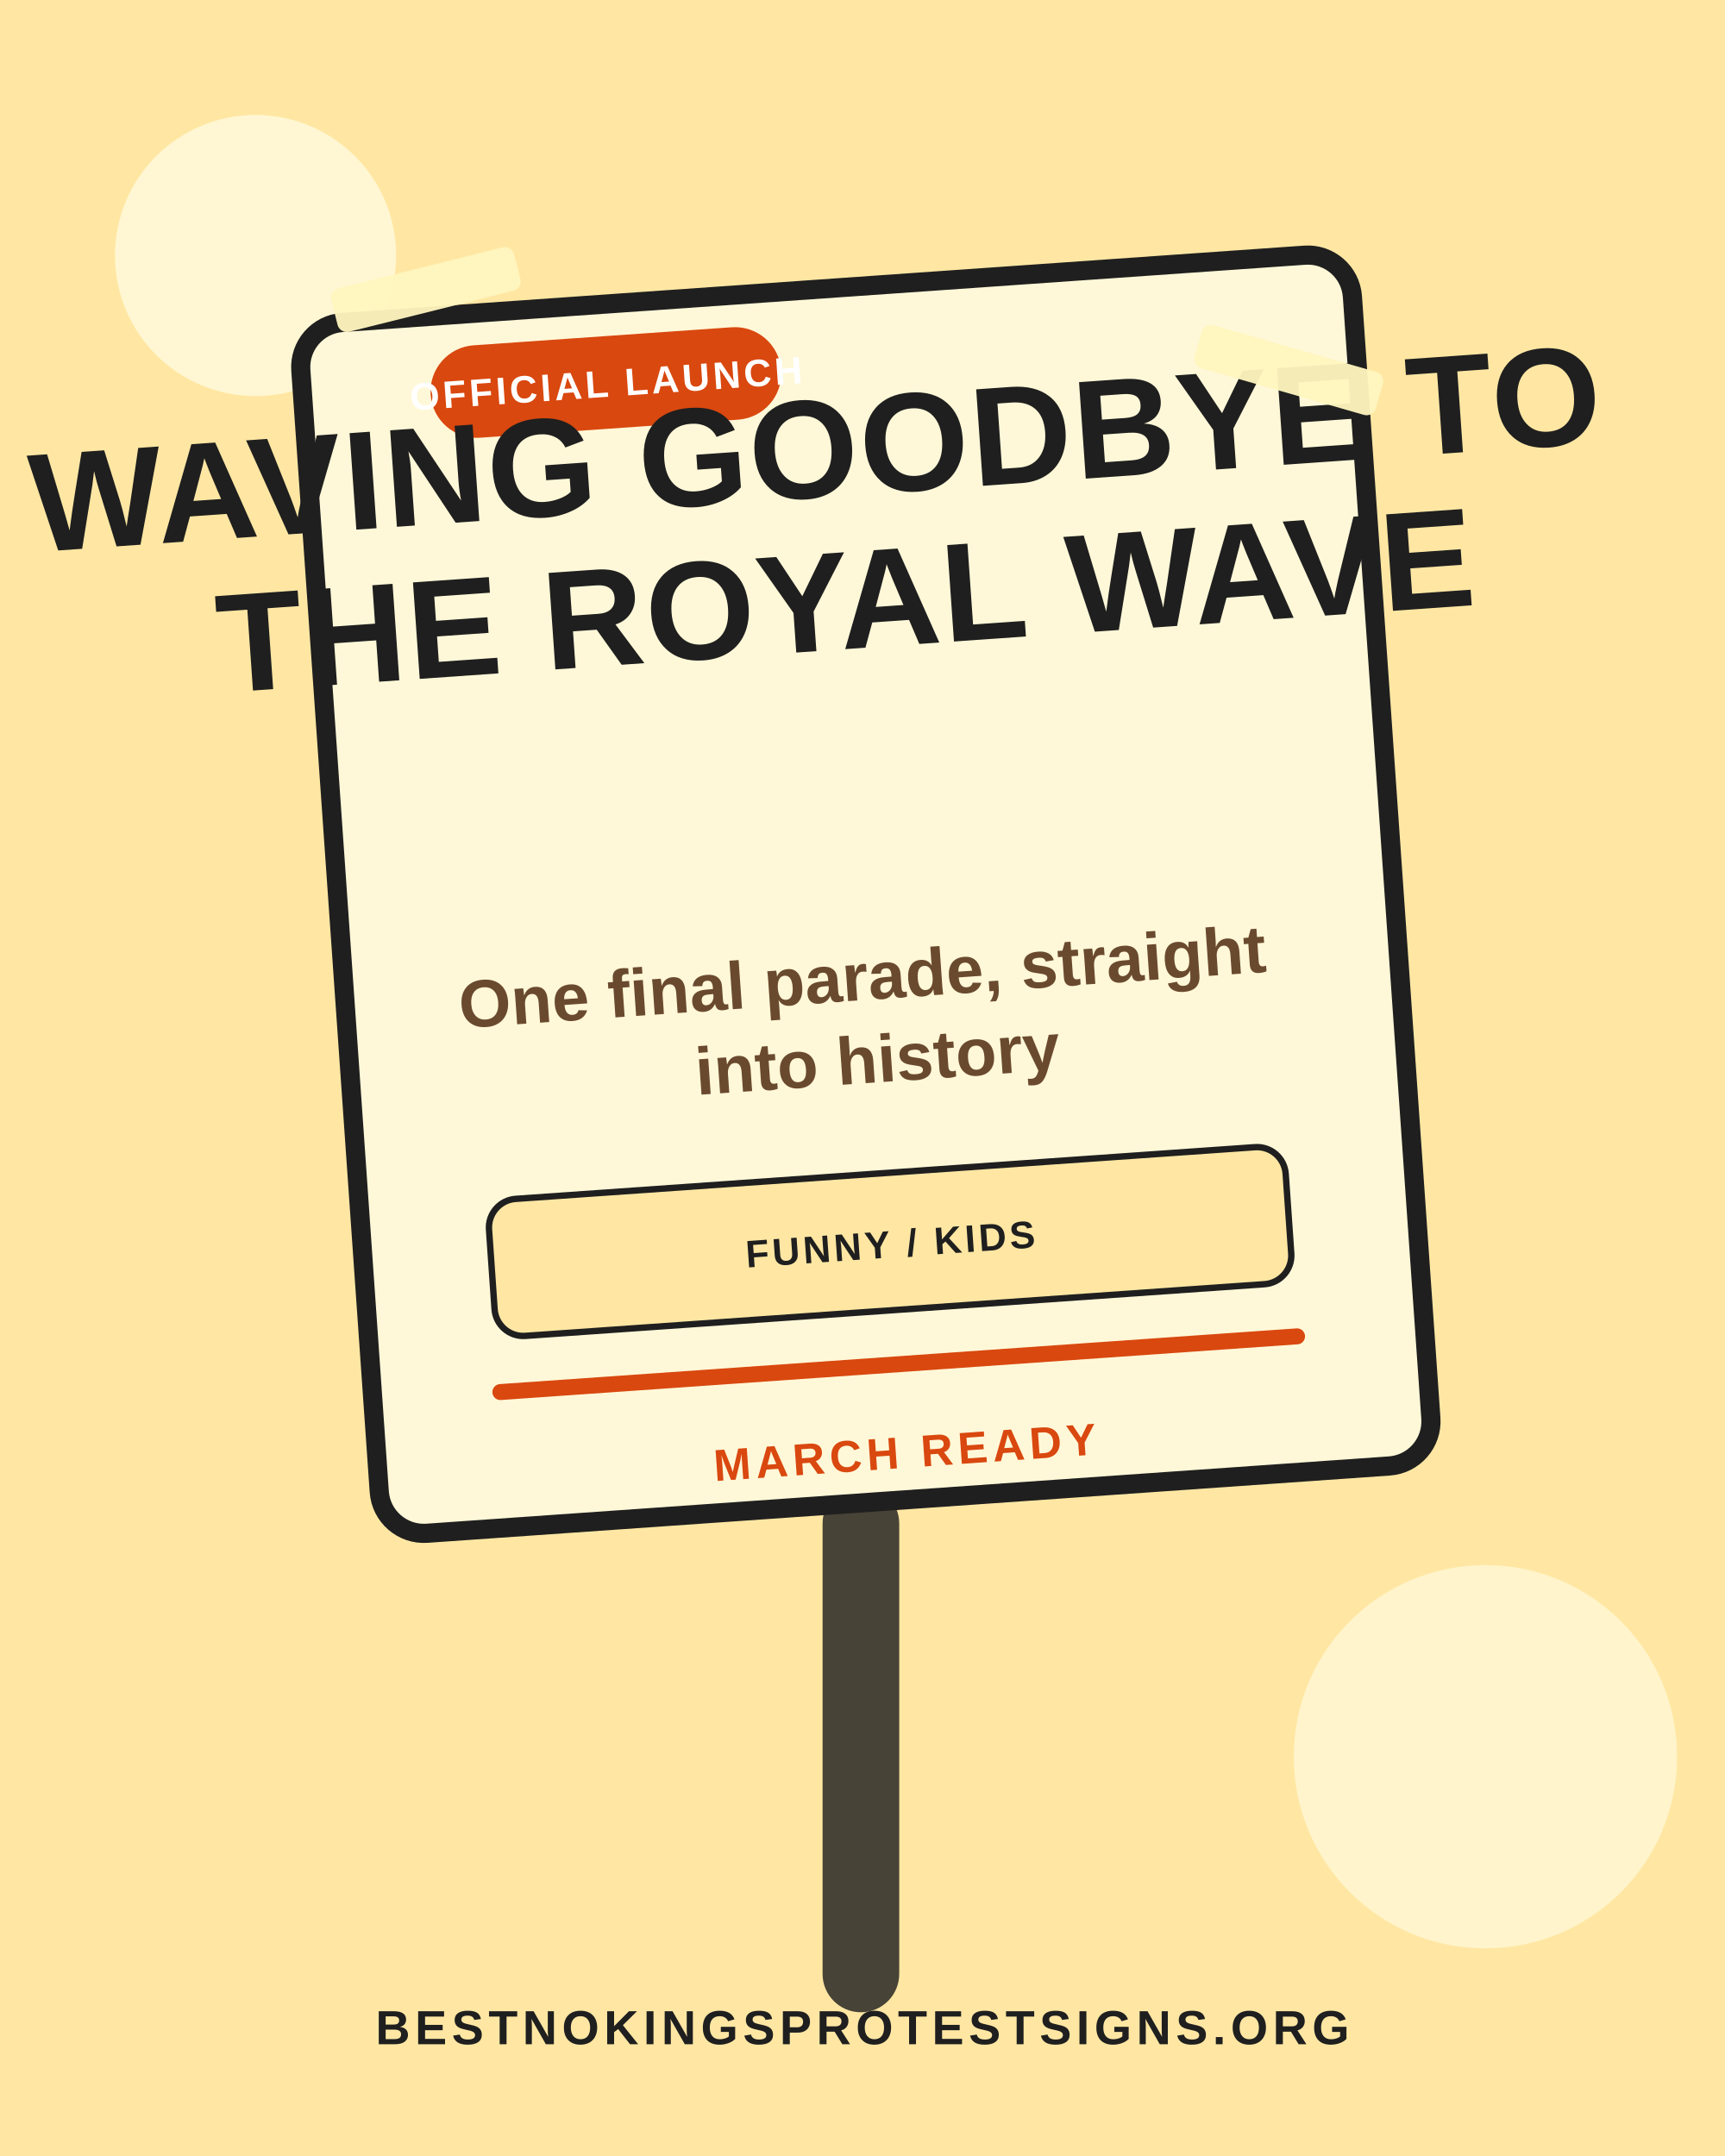
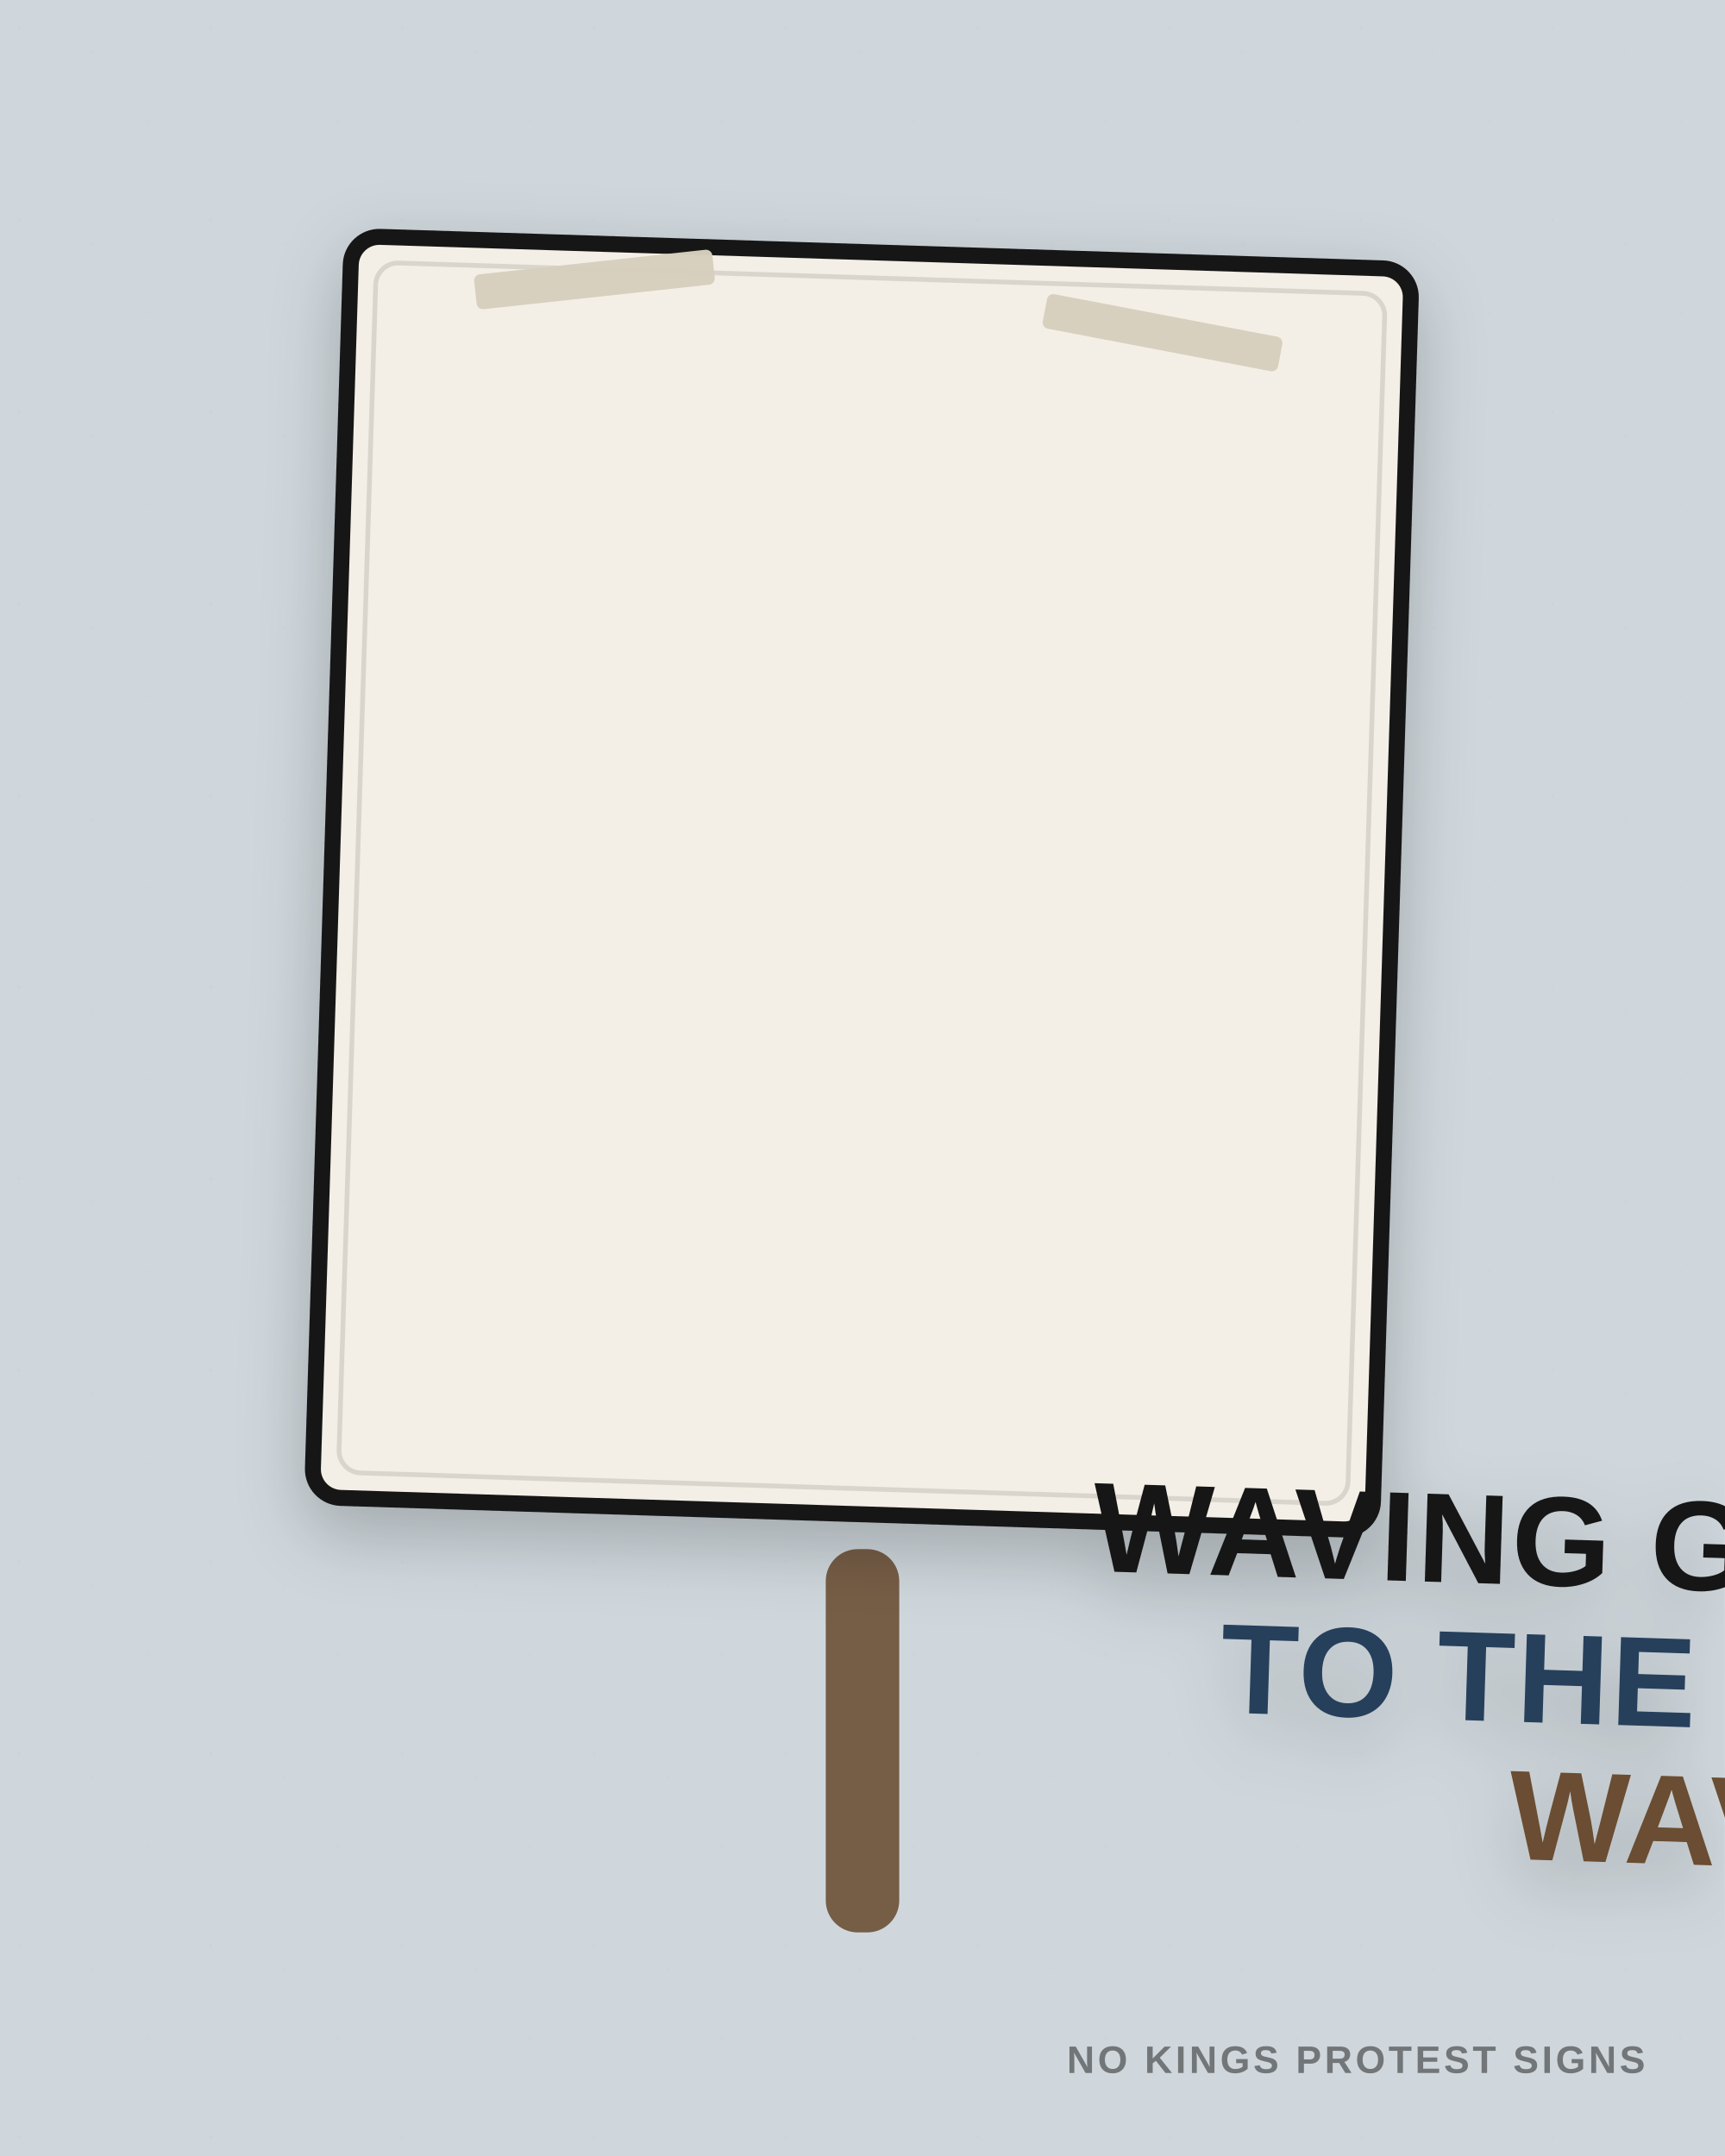
<svg xmlns="http://www.w3.org/2000/svg" width="1080" height="1350" viewBox="0 0 1080 1350" role="img" aria-labelledby="title desc">
-   <rect width="1080" height="1350" fill="#FFE7A3" />
-   <circle cx="160" cy="160" r="88" fill="#FFF8D8" opacity="0.9" />
-   <circle cx="930" cy="1100" r="120" fill="#FFF8D8" opacity="0.75" />
-   <rect x="515" y="930" width="48" height="330" rx="24" fill="#1F1F1F" opacity="0.82" />
-   <g transform="translate(540 530) rotate(-4)">
-     <rect x="-330" y="-350" width="660" height="760" rx="28" fill="#FFF8D8" stroke="#1F1F1F" stroke-width="12" />
-     <rect x="-250" y="-330" width="220" height="58" rx="29" fill="#D9480F" />
-     <text x="-140" y="-292" text-anchor="middle" font-family="Arial, Helvetica, sans-serif" font-size="24" font-weight="700" fill="#FFFFFF" letter-spacing="2">OFFICIAL LAUNCH</text>
-     <text x="0" y="-220" text-anchor="middle" font-family="Arial, Helvetica, sans-serif" font-size="88" font-weight="800" fill="#1F1F1F" letter-spacing="1">
-       <tspan x="0" dy="0">WAVING GOODBYE TO</tspan>
-       <tspan x="0" dy="96">THE ROYAL WAVE</tspan>
-     </text>
-     <text x="0" y="96" text-anchor="middle" font-family="Arial, Helvetica, sans-serif" font-size="42" font-weight="600" fill="#6A4A2F">
-       <tspan x="0" dy="0">One final parade, straight</tspan>
-       <tspan x="0" dy="52">into history</tspan>
-     </text>
-     <rect x="-250" y="205" width="500" height="86" rx="18" fill="#FFE7A3" stroke="#1F1F1F" stroke-width="4" />
-     <text x="0" y="258" text-anchor="middle" font-family="Arial, Helvetica, sans-serif" font-size="24" font-weight="700" fill="#1F1F1F" letter-spacing="2">FUNNY / KIDS</text>
-     <line x1="-250" y1="325" x2="250" y2="325" stroke="#D9480F" stroke-width="10" stroke-linecap="round" />
-     <text x="0" y="390" text-anchor="middle" font-family="Arial, Helvetica, sans-serif" font-size="28" font-weight="700" fill="#D9480F" letter-spacing="3">MARCH READY</text>
+   <defs>
+     <filter id="shadow" x="-20%" y="-20%" width="140%" height="140%">
+       <feDropShadow dx="0" dy="16" stdDeviation="22" flood-color="#000000" flood-opacity="0.22" />
+     </filter>
+     <pattern id="grain" width="120" height="120" patternUnits="userSpaceOnUse">
+       <circle cx="12" cy="18" r="1.1" fill="#000" opacity="0.13" />
+       <circle cx="58" cy="33" r="1.2" fill="#000" opacity="0.08" />
+       <circle cx="92" cy="76" r="1.1" fill="#000" opacity="0.1" />
+       <circle cx="26" cy="96" r="1" fill="#000" opacity="0.07" />
+     </pattern>
+   </defs>
+   <rect width="1080" height="1350" fill="#cfd7dc" />
+   <rect width="1080" height="1350" fill="url(#grain)" opacity="0.08" />
+   <rect x="517" y="970" width="46" height="240" rx="20" fill="#6f5339" opacity="0.92" />
+   <g transform="translate(540 540) rotate(1.8)" filter="url(#shadow)">
+     <rect x="-332" y="-382" width="664" height="790" rx="18" fill="#f4efe6" stroke="#181818" stroke-width="10" />
+     <rect x="-316" y="-366" width="632" height="758" rx="14" fill="none" stroke="rgba(24,24,24,0.12)" stroke-width="3" />
+     <rect x="-255" y="-360" width="150" height="22" rx="4" fill="#d6cfbe" opacity="0.98" transform="rotate(-8 -255 -360)" />
+     <rect x="105" y="-360" width="150" height="22" rx="4" fill="#d6cfbe" opacity="0.98" transform="rotate(9 105 -360)" />
+     <text x="540" y="439" text-anchor="middle" font-family="Arial Black, Arial, Helvetica, sans-serif" font-size="80" font-weight="900" fill="#151515" letter-spacing="1.2">WAVING GOODBYE</text>
+     <text x="540" y="525" text-anchor="middle" font-family="Arial Black, Arial, Helvetica, sans-serif" font-size="80" font-weight="900" fill="#26415b" letter-spacing="1.2">TO THE ROYAL</text>
+     <text x="540" y="611" text-anchor="middle" font-family="Arial Black, Arial, Helvetica, sans-serif" font-size="80" font-weight="900" fill="#6b4e31" letter-spacing="1.2">WAVE</text>
  </g>
-   <rect x="206" y="182" width="118" height="28" rx="6" fill="#FFF6BF" opacity="0.95" transform="rotate(-14 206 182)" />
-   <rect x="754" y="202" width="118" height="28" rx="6" fill="#FFF6BF" opacity="0.95" transform="rotate(16 754 202)" />
-   <text x="540" y="1280" text-anchor="middle" font-family="Arial, Helvetica, sans-serif" font-size="30" font-weight="700" fill="#1F1F1F" letter-spacing="3">BESTNOKINGSPROTESTSIGNS.ORG</text>
+   <text x="1030" y="1298" text-anchor="end" font-family="Arial, Helvetica, sans-serif" font-size="24" font-weight="700" fill="#262626" opacity="0.55" letter-spacing="2">NO KINGS PROTEST SIGNS</text>
</svg>
